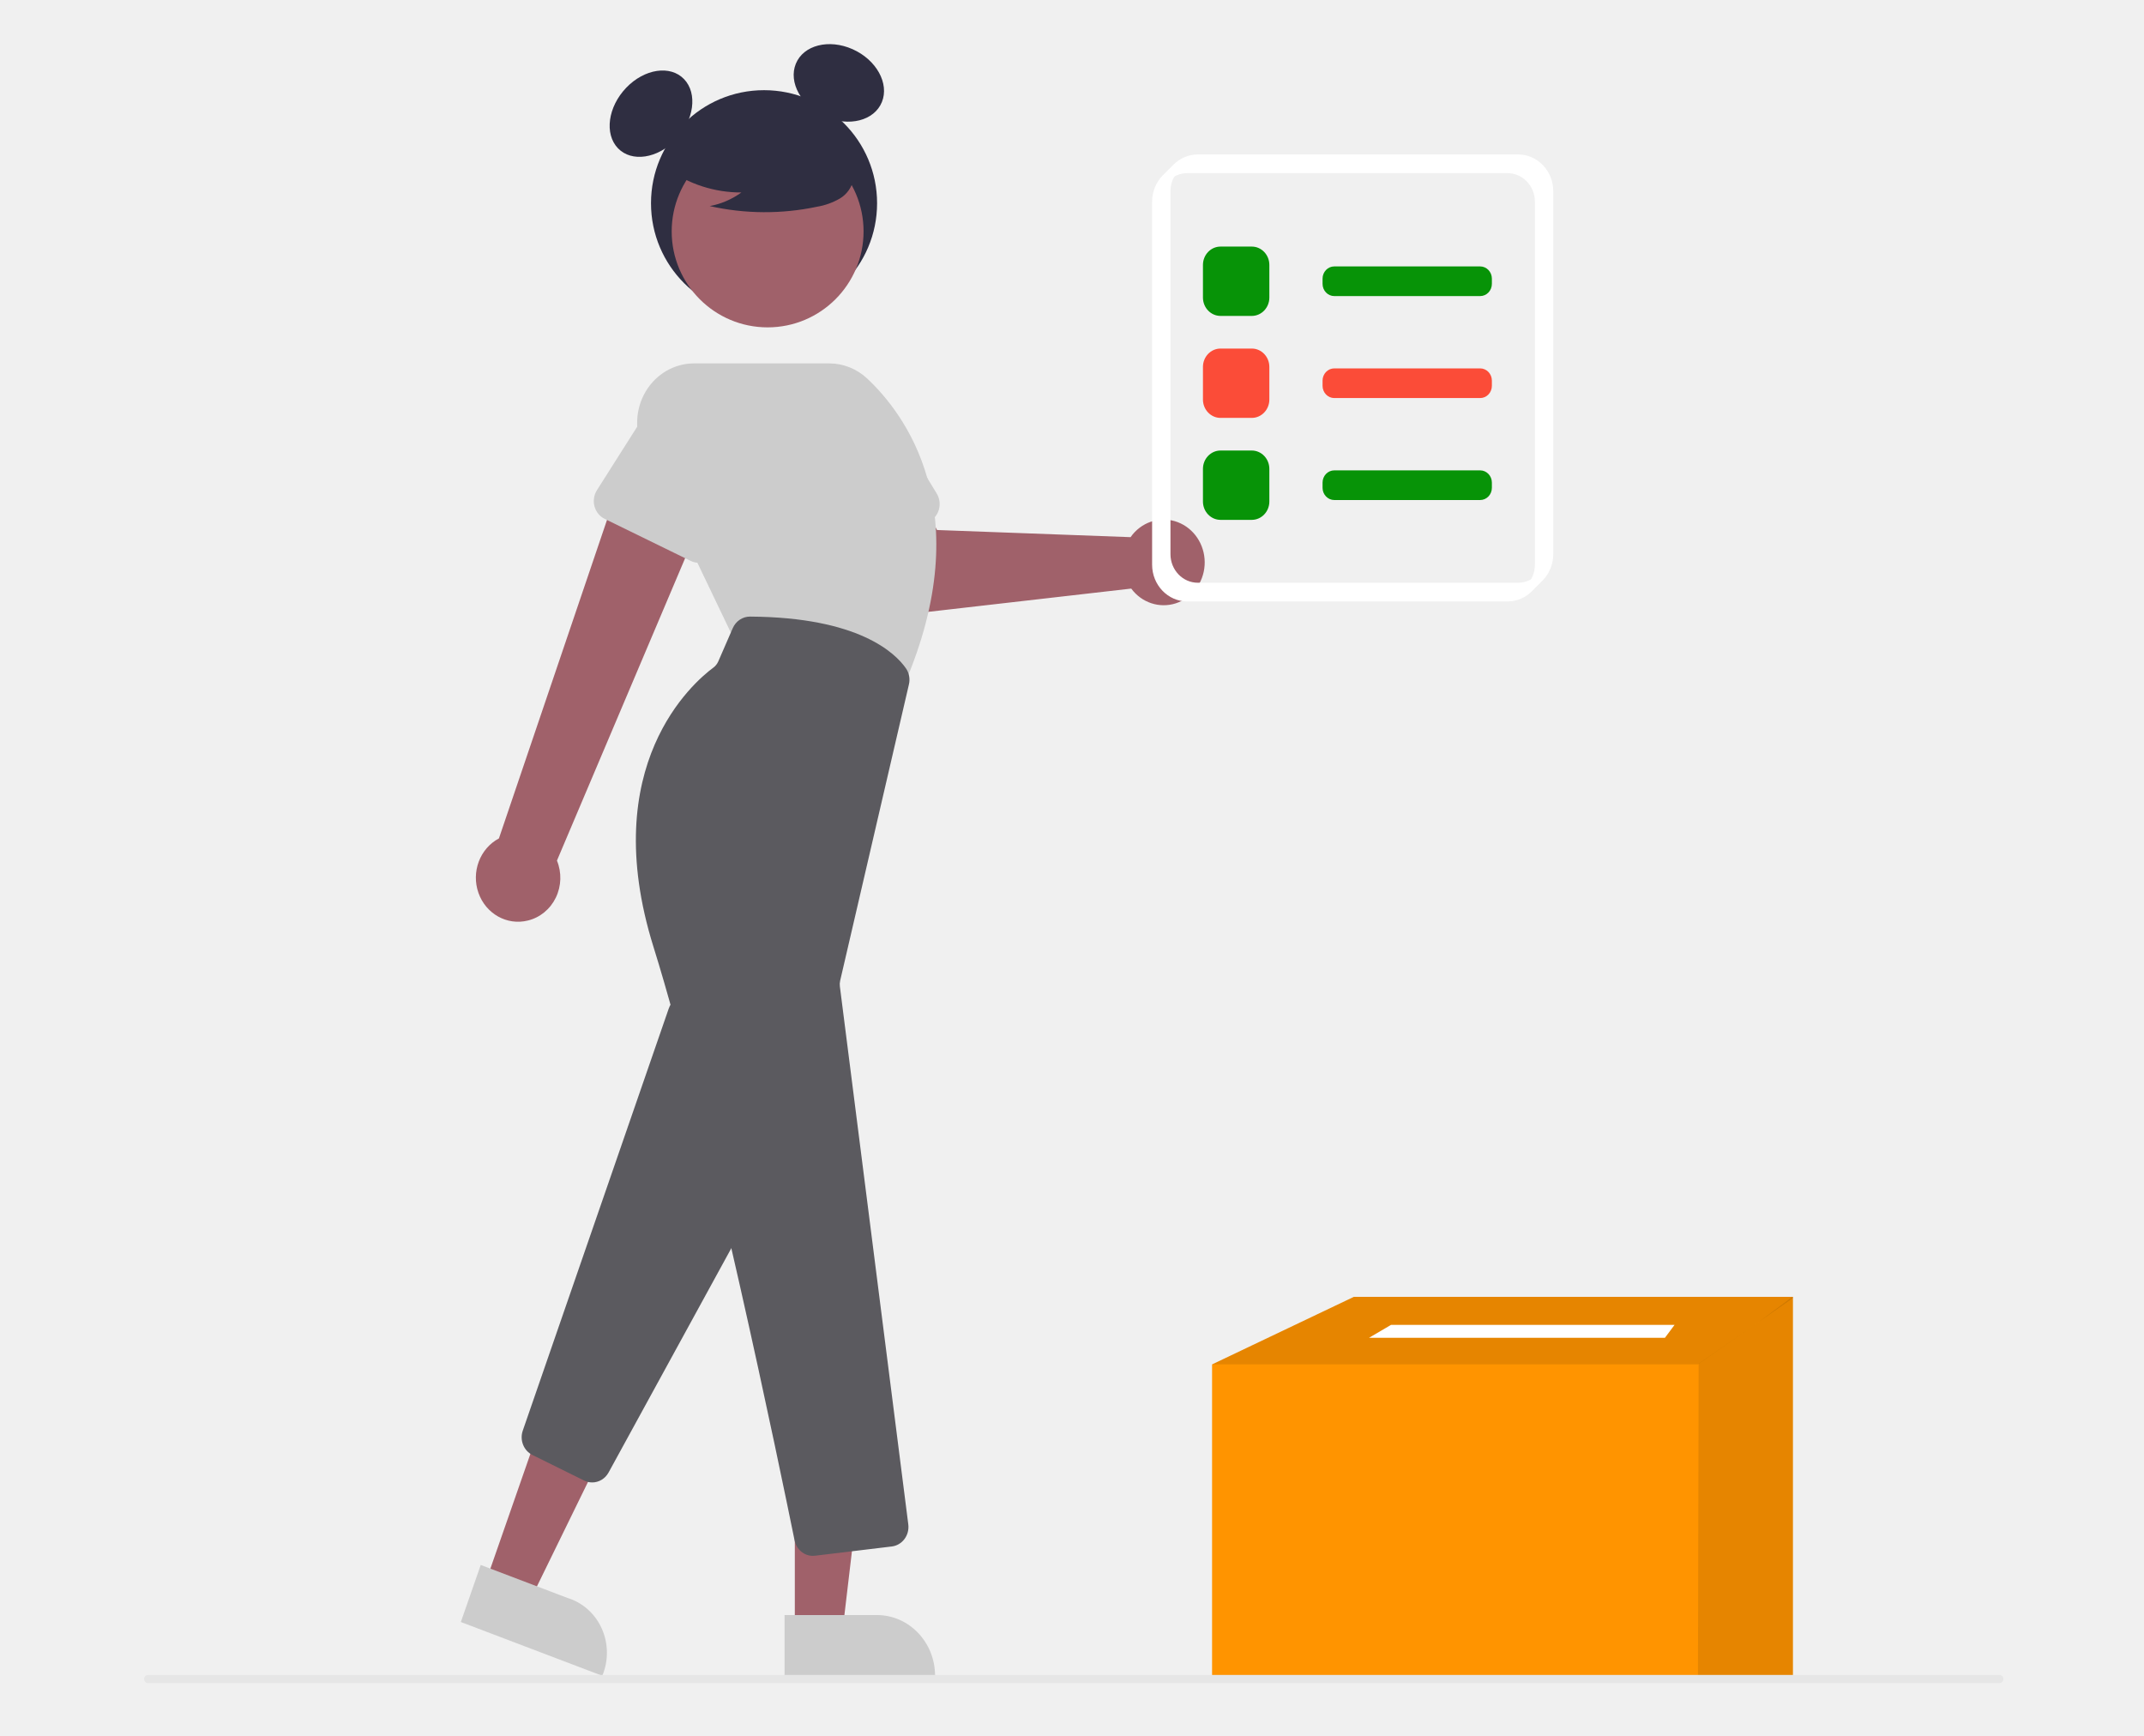
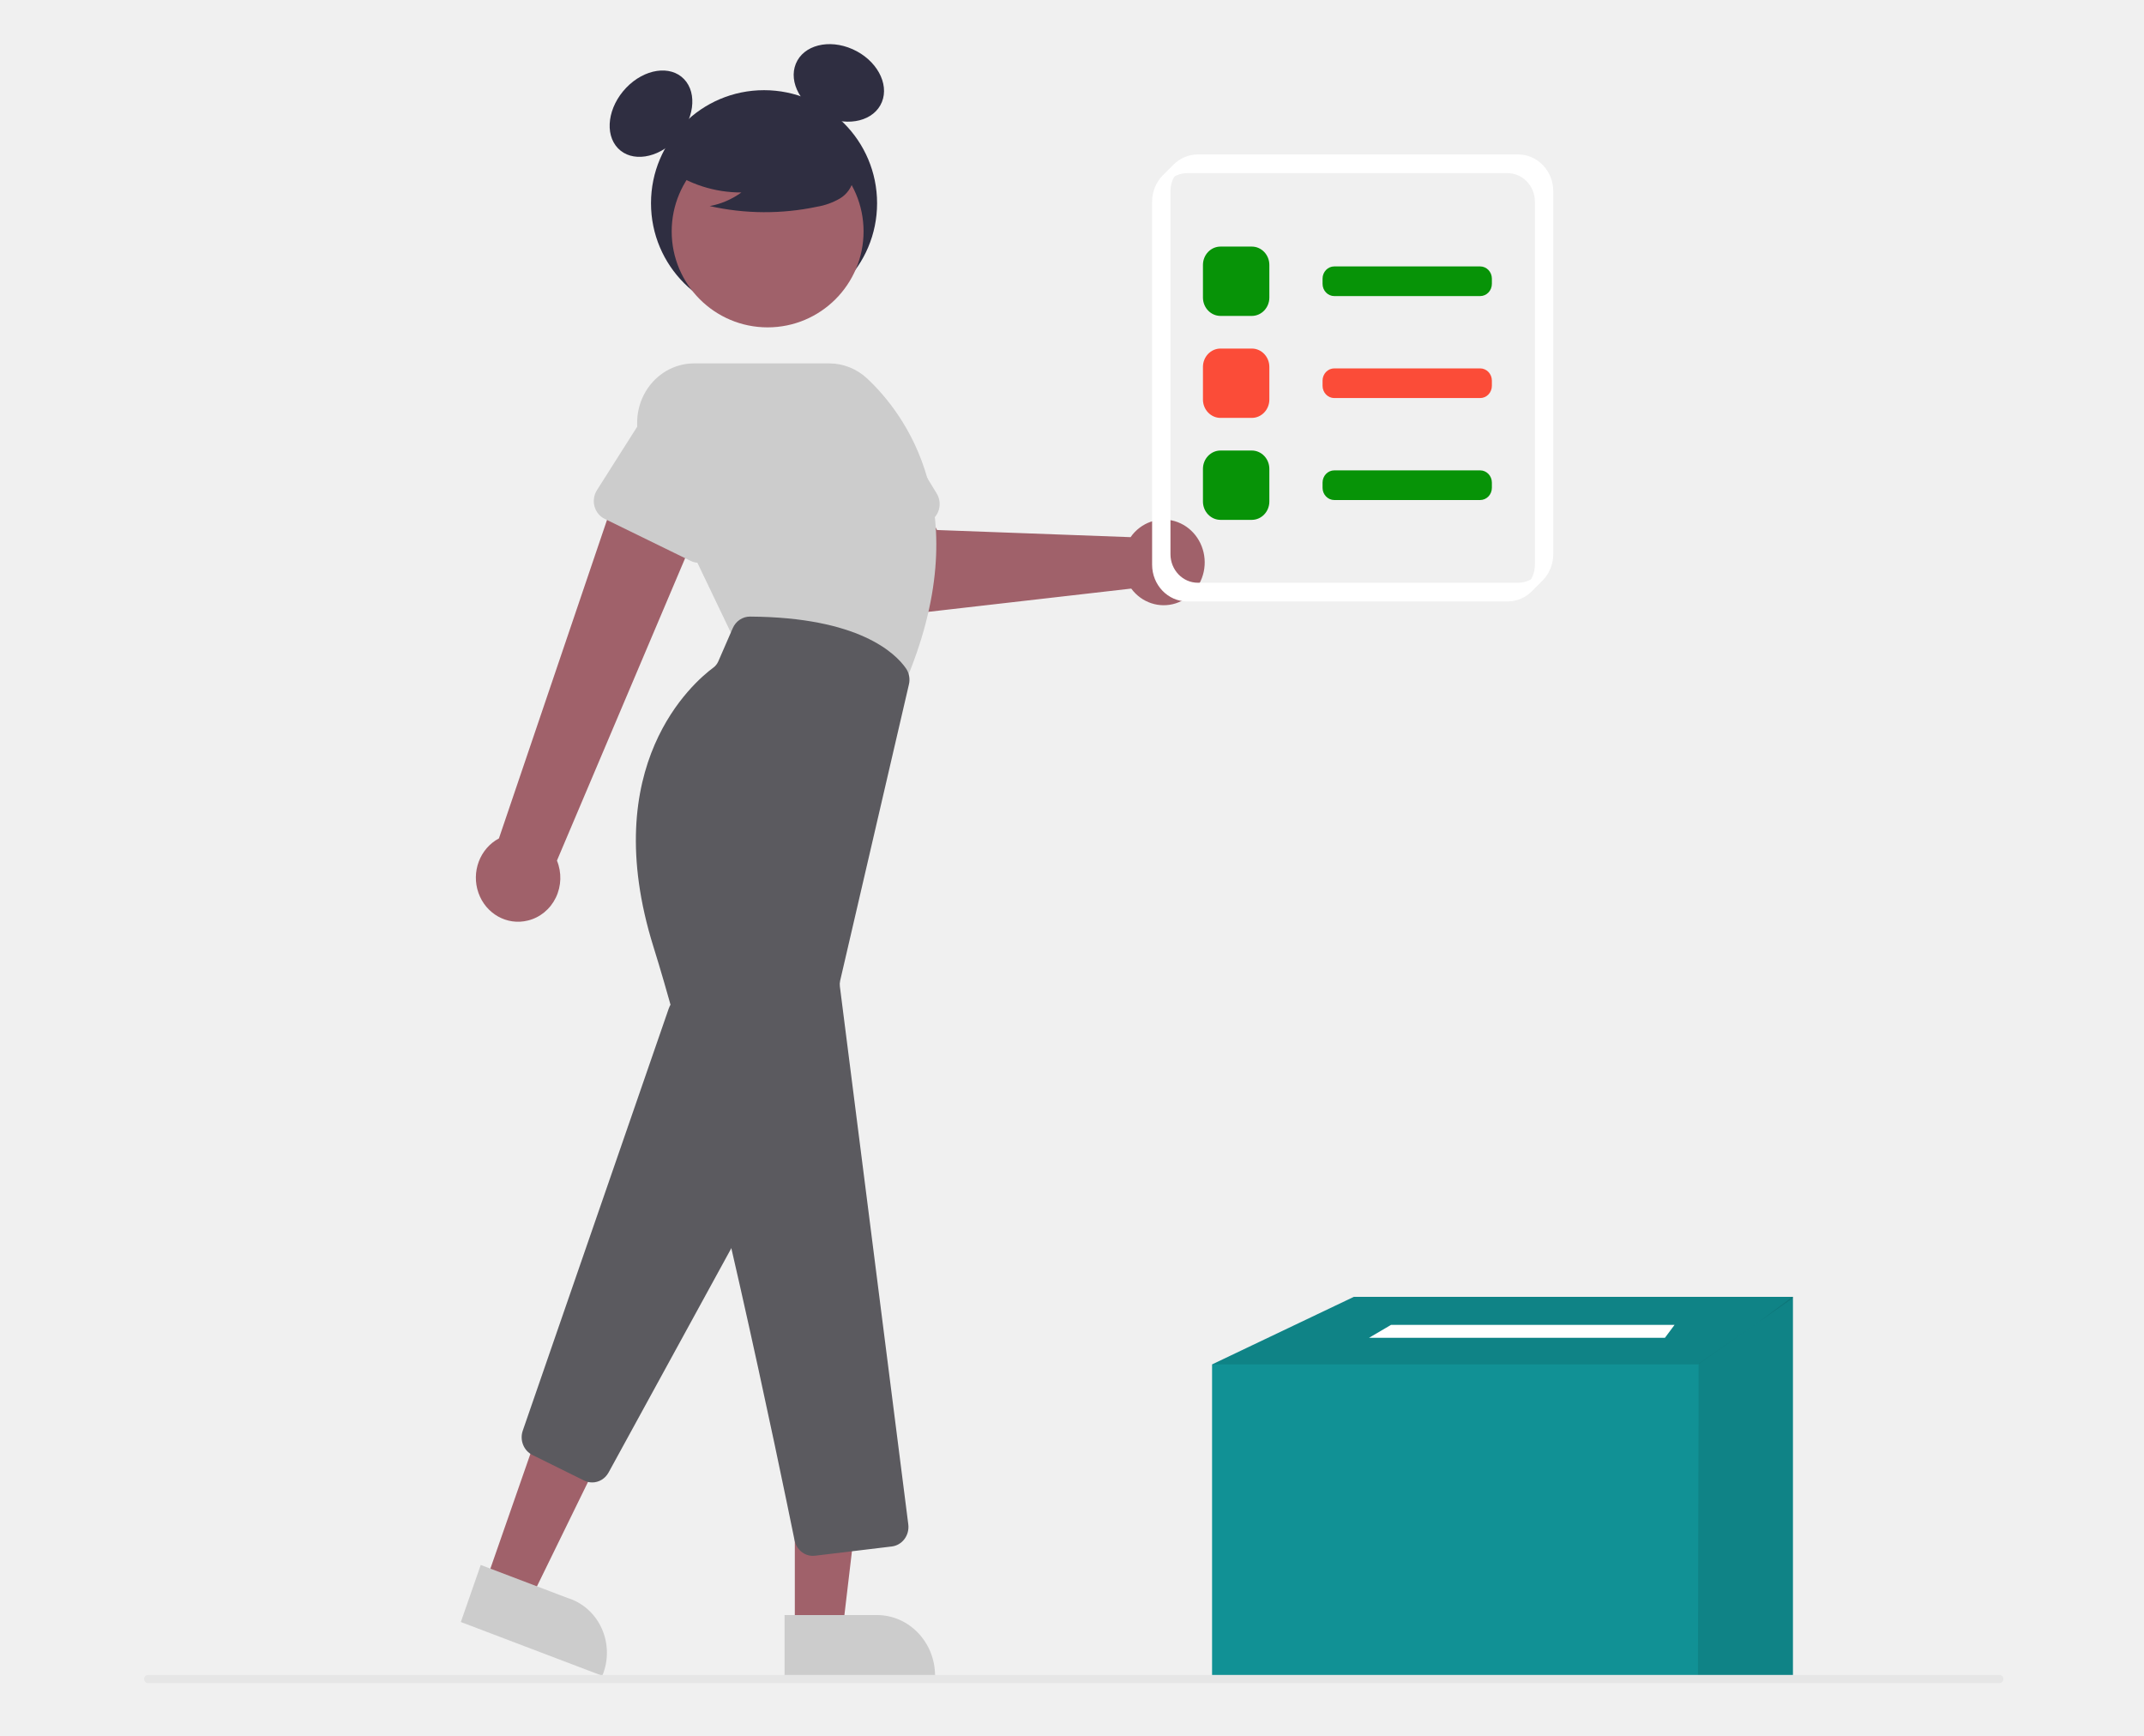
<svg xmlns="http://www.w3.org/2000/svg" width="610" height="493.805" data-name="Layer 1">
  <g>
    <path stroke="null" fill="#a0616a" d="m322.864,151.343a11.692,12.208 0 0 0 -1.191,1.467l-55.08,-2.032l-6.3,-12.336l-19.073,7.494l9.12,22.976a8.891,9.283 0 0 0 9.183,5.673l62.33,-7.146a11.669,12.184 0 1 0 1.012,-16.09l0,-0.006z" data-name="Path 704" id="ad4b1b16-27d0-4c9f-840a-ee213421f5fc" />
    <circle stroke="null" id="svg_1" fill="#2f2e41" r="32.162" cy="57.815" cx="217.381" />
    <ellipse stroke="null" transform="matrix(0.785839 -0.82052 0.785839 0.82052 -282.697 -229.533)" id="svg_2" fill="#2f2e41" ry="8.981" rx="11.975" cy="457.294" cx="138.14" />
    <ellipse stroke="null" transform="matrix(0.436565 -1.06711 1.02201 0.455831 -599.105 59.8952)" id="svg_3" fill="#2f2e41" ry="11.975" rx="8.981" cy="680.944" cx="324.901" />
    <path stroke="null" id="svg_4" fill="#ccc" d="m264.176,148.49l-24.681,11.524a5.353,5.589 0 0 1 -7.339,-3.593l-7.278,-27.099a14.867,15.523 0 0 1 27.179,-12.59l14.449,23.651a5.353,5.589 0 0 1 -2.329,8.107l0,0l0,0z" />
    <path stroke="null" id="svg_5" fill="#a0616a" d="m150.188,261.872a11.939,12.466 0 0 0 8.273,-17.051l44.012,-103.822l-25.177,-6.621l-35.345,104.136a12.004,12.533 0 0 0 8.237,23.359l0,0l0,0z" />
    <polygon stroke="null" id="svg_6" fill="#a0616a" points="138.19,450.06 150.993,454.926 175.066,405.682 156.17,398.499 138.19,450.06 " />
    <path stroke="null" id="svg_7" fill="#ccc" d="m171.355,476.726l-40.237,-15.297a0,0 0 0 1 0,0l5.66,-16.232a0,0 0 0 1 0,0l24.691,9.387a-15.546,-16.232 0 0 1 9.886,22.142l0,0a0,0 0 0 1 -0,0l-0,0z" />
    <path stroke="null" id="svg_8" fill="#5b5a5f" d="m168.473,421.721a5.305,5.539 0 0 1 -2.271,-0.532l-14.713,-7.277a5.333,5.568 0 0 1 -2.743,-6.95l41.524,-120.063a5.353,5.589 0 0 1 9.625,-0.976l21.963,38.22a5.359,5.595 0 0 1 0.058,5.649l-48.774,89.12a5.379,5.617 0 0 1 -4.668,2.81l-0,0z" />
    <circle stroke="null" id="svg_9" fill="#a0616a" r="27.296" cy="65.832" cx="218.401" />
    <path stroke="null" id="svg_10" fill="#ccc" d="m257.017,195.412l-48.33,-13.878l-25.705,-53.678a16.199,16.914 0 0 1 14.489,-24.478l38.452,0a16.178,16.892 0 0 1 10.814,4.318c10.315,9.648 31.985,37.463 10.49,87.23l-0.209,0.485z" />
    <path stroke="null" id="svg_11" fill="#ccc" d="m196.515,159.567l-24.487,-11.968a5.353,5.589 0 0 1 -2.194,-8.148l14.881,-23.466a14.867,15.523 0 0 1 26.892,13.244l-7.695,26.878a5.353,5.589 0 0 1 -7.398,3.46l-0,0z" />
    <polygon stroke="null" id="svg_12" fill="#a0616a" points="226.14,463.516 239.765,463.516 246.248,408.643 226.138,408.644 226.14,463.516 " />
    <path stroke="null" id="svg_13" fill="#ccc" d="m266.042,476.724l-42.821,0.002a0,0 0 0 1 0,0l-0.001,-17.275a0,0 0 0 1 0,0l26.276,-0.001a-16.544,-17.275 0 0 1 16.545,17.274l0,0a0,0 0 0 1 0,0l0,0z" />
    <path stroke="null" id="svg_14" fill="#5b5a5f" d="m231.285,442.606a5.325,5.56 0 0 1 -5.221,-4.426c-3.916,-19.267 -24.257,-117.955 -40.132,-168.789c-16.152,-51.719 11.356,-75.276 17.035,-79.473a4.182,4.366 0 0 0 1.392,-1.755l4.126,-9.476a5.373,5.61 0 0 1 4.887,-3.28l0.033,0c30.927,0.193 41.324,10.372 44.359,14.74a5.291,5.525 0 0 1 0.838,4.556l-19.568,84.296a4.168,4.352 0 0 0 -0.081,1.597l19.469,153.055a5.354,5.591 0 0 1 -4.693,6.289l-21.814,2.627a5.473,5.715 0 0 1 -0.628,0.038l0,0z" />
    <path stroke="null" id="svg_15" fill="#2f2e41" d="m189.72,47.905a37.124,38.763 0 0 0 21.216,6.846a22.75,23.754 0 0 1 -9.017,3.873a74.859,78.162 0 0 0 30.578,0.179a19.79,20.664 0 0 0 6.401,-2.296a8.101,8.458 0 0 0 3.951,-5.517c0.671,-4.002 -2.315,-7.637 -5.419,-10.087a39.972,41.736 0 0 0 -33.59,-7.008c-3.752,1.013 -7.511,2.724 -9.948,5.87s-3.159,7.997 -0.837,11.237l-3.335,-3.097l0,-0z" />
-     <polygon stroke="null" id="svg_16" fill="#ff9400" points="510.116,368.929 510.116,477.694 483.095,476.879 344.853,476.879 344.853,388.147 385.19,368.929 510.116,368.929 " />
+     <polygon stroke="null" id="svg_16" fill="#119195" points="510.116,368.929 510.116,477.694 483.095,476.879 344.853,476.879 344.853,388.147 385.19,368.929 510.116,368.929 " />
    <polygon stroke="null" id="svg_17" opacity="0.1" points="510.116,368.929 510.116,369.268 500.415,376.047 483.095,388.147 344.853,388.147 385.19,368.929 510.116,368.929 " />
    <polygon stroke="null" id="svg_18" opacity="0.1" points="510.116,368.929 510.116,477.694 483.095,476.879 483.291,387.942 500.415,376.047 509.96,368.929 510.116,368.929 " />
    <polygon stroke="null" id="svg_19" fill="#fff" points="473.695,380.581 389.498,380.581 395.763,376.902 476.437,376.902 473.695,380.581 " />
    <path stroke="null" fill="#e6e6e6" d="m568.889,478.805l-526.777,0a1.111,1.16 0 0 1 0,-2.321l526.777,0a1.111,1.16 0 0 1 0,2.321z" data-name="Path 717" id="f35e270b-7f5a-4111-9d26-c6e282c8c57d" />
    <path stroke="null" id="svg_20" fill="#ffffff" d="m428.925,171.1l-91.13,0a10.014,10.455 0 0 1 -10.002,-10.444l0,-103.275a10.014,10.455 0 0 1 10.002,-10.444l91.13,0a10.014,10.455 0 0 1 10.002,10.444l0,103.275a10.014,10.455 0 0 1 -10.002,10.444zm-91.13,-121.841a7.788,8.132 0 0 0 -7.779,8.123l0,103.275a7.788,8.132 0 0 0 7.779,8.123l91.13,0a7.788,8.132 0 0 0 7.779,-8.123l0,-103.275a7.788,8.132 0 0 0 -7.779,-8.123l-91.13,0z" />
    <path stroke="null" id="svg_21" fill="#079307" d="m356.149,89.873l-8.891,0a5.007,5.228 0 0 1 -5.001,-5.222l0,-9.283a5.007,5.228 0 0 1 5.001,-5.222l8.891,0a5.007,5.228 0 0 1 5.001,5.222l0,9.283a5.007,5.228 0 0 1 -5.001,5.222z" />
    <path stroke="null" id="svg_22" fill="#fb4c38" d="m356.149,118.883l-8.891,0a5.007,5.228 0 0 1 -5.001,-5.222l0,-9.283a5.007,5.228 0 0 1 5.001,-5.222l8.891,0a5.007,5.228 0 0 1 5.001,5.222l0,9.283a5.007,5.228 0 0 1 -5.001,5.222z" />
    <path stroke="null" id="svg_23" fill="#079307" d="m421.129,84.23l-41.508,0a3.338,3.485 0 0 1 -3.334,-3.481l0,-1.478a3.338,3.485 0 0 1 3.334,-3.481l41.508,0a3.338,3.485 0 0 1 3.334,3.481l0,1.478a3.338,3.485 0 0 1 -3.334,3.481z" />
    <path stroke="null" id="svg_24" fill="#fb4c38" d="m421.129,113.24l-41.508,0a3.338,3.485 0 0 1 -3.334,-3.481l0,-1.478a3.338,3.485 0 0 1 3.334,-3.481l41.508,0a3.338,3.485 0 0 1 3.334,3.481l0,1.478a3.338,3.485 0 0 1 -3.334,3.481z" />
    <path stroke="null" id="svg_25" fill="#079307" d="m356.149,147.892l-8.891,0a5.007,5.228 0 0 1 -5.001,-5.222l0,-9.283a5.007,5.228 0 0 1 5.001,-5.222l8.891,0a5.007,5.228 0 0 1 5.001,5.222l0,9.283a5.007,5.228 0 0 1 -5.001,5.222z" />
    <path stroke="null" id="svg_26" fill="#079307" d="m421.129,142.249l-41.508,0a3.338,3.485 0 0 1 -3.334,-3.481l0,-1.478a3.338,3.485 0 0 1 3.334,-3.481l41.508,0a3.338,3.485 0 0 1 3.334,3.481l0,1.478a3.338,3.485 0 0 1 -3.334,3.481z" />
    <path stroke="null" id="svg_27" fill="#ffffff" d="m431.925,168.1l-91.13,0a10.014,10.455 0 0 1 -10.002,-10.444l0,-103.275a10.014,10.455 0 0 1 10.002,-10.444l91.13,0a10.014,10.455 0 0 1 10.002,10.444l0,103.275a10.014,10.455 0 0 1 -10.002,10.444zm-91.13,-121.841a7.788,8.132 0 0 0 -7.779,8.123l0,103.275a7.788,8.132 0 0 0 7.779,8.123l91.13,0a7.788,8.132 0 0 0 7.779,-8.123l0,-103.275a7.788,8.132 0 0 0 -7.779,-8.123l-91.13,0z" />
    <path stroke="null" id="svg_28" fill="#ffffff" d="m430.925,169.1l-91.13,0a10.014,10.455 0 0 1 -10.002,-10.444l0,-103.275a10.014,10.455 0 0 1 10.002,-10.444l91.13,0a10.014,10.455 0 0 1 10.002,10.444l0,103.275a10.014,10.455 0 0 1 -10.002,10.444zm-91.13,-121.841a7.788,8.132 0 0 0 -7.779,8.123l0,103.275a7.788,8.132 0 0 0 7.779,8.123l91.13,0a7.788,8.132 0 0 0 7.779,-8.123l0,-103.275a7.788,8.132 0 0 0 -7.779,-8.123l-91.13,0z" />
    <path stroke="null" id="svg_29" fill="#ffffff" d="m429.925,170.1l-91.13,0a10.014,10.455 0 0 1 -10.002,-10.444l0,-103.275a10.014,10.455 0 0 1 10.002,-10.444l91.13,0a10.014,10.455 0 0 1 10.002,10.444l0,103.275a10.014,10.455 0 0 1 -10.002,10.444zm-91.13,-121.841a7.788,8.132 0 0 0 -7.779,8.123l0,103.275a7.788,8.132 0 0 0 7.779,8.123l91.13,0a7.788,8.132 0 0 0 7.779,-8.123l0,-103.275a7.788,8.132 0 0 0 -7.779,-8.123l-91.13,0z" />
  </g>
</svg>
